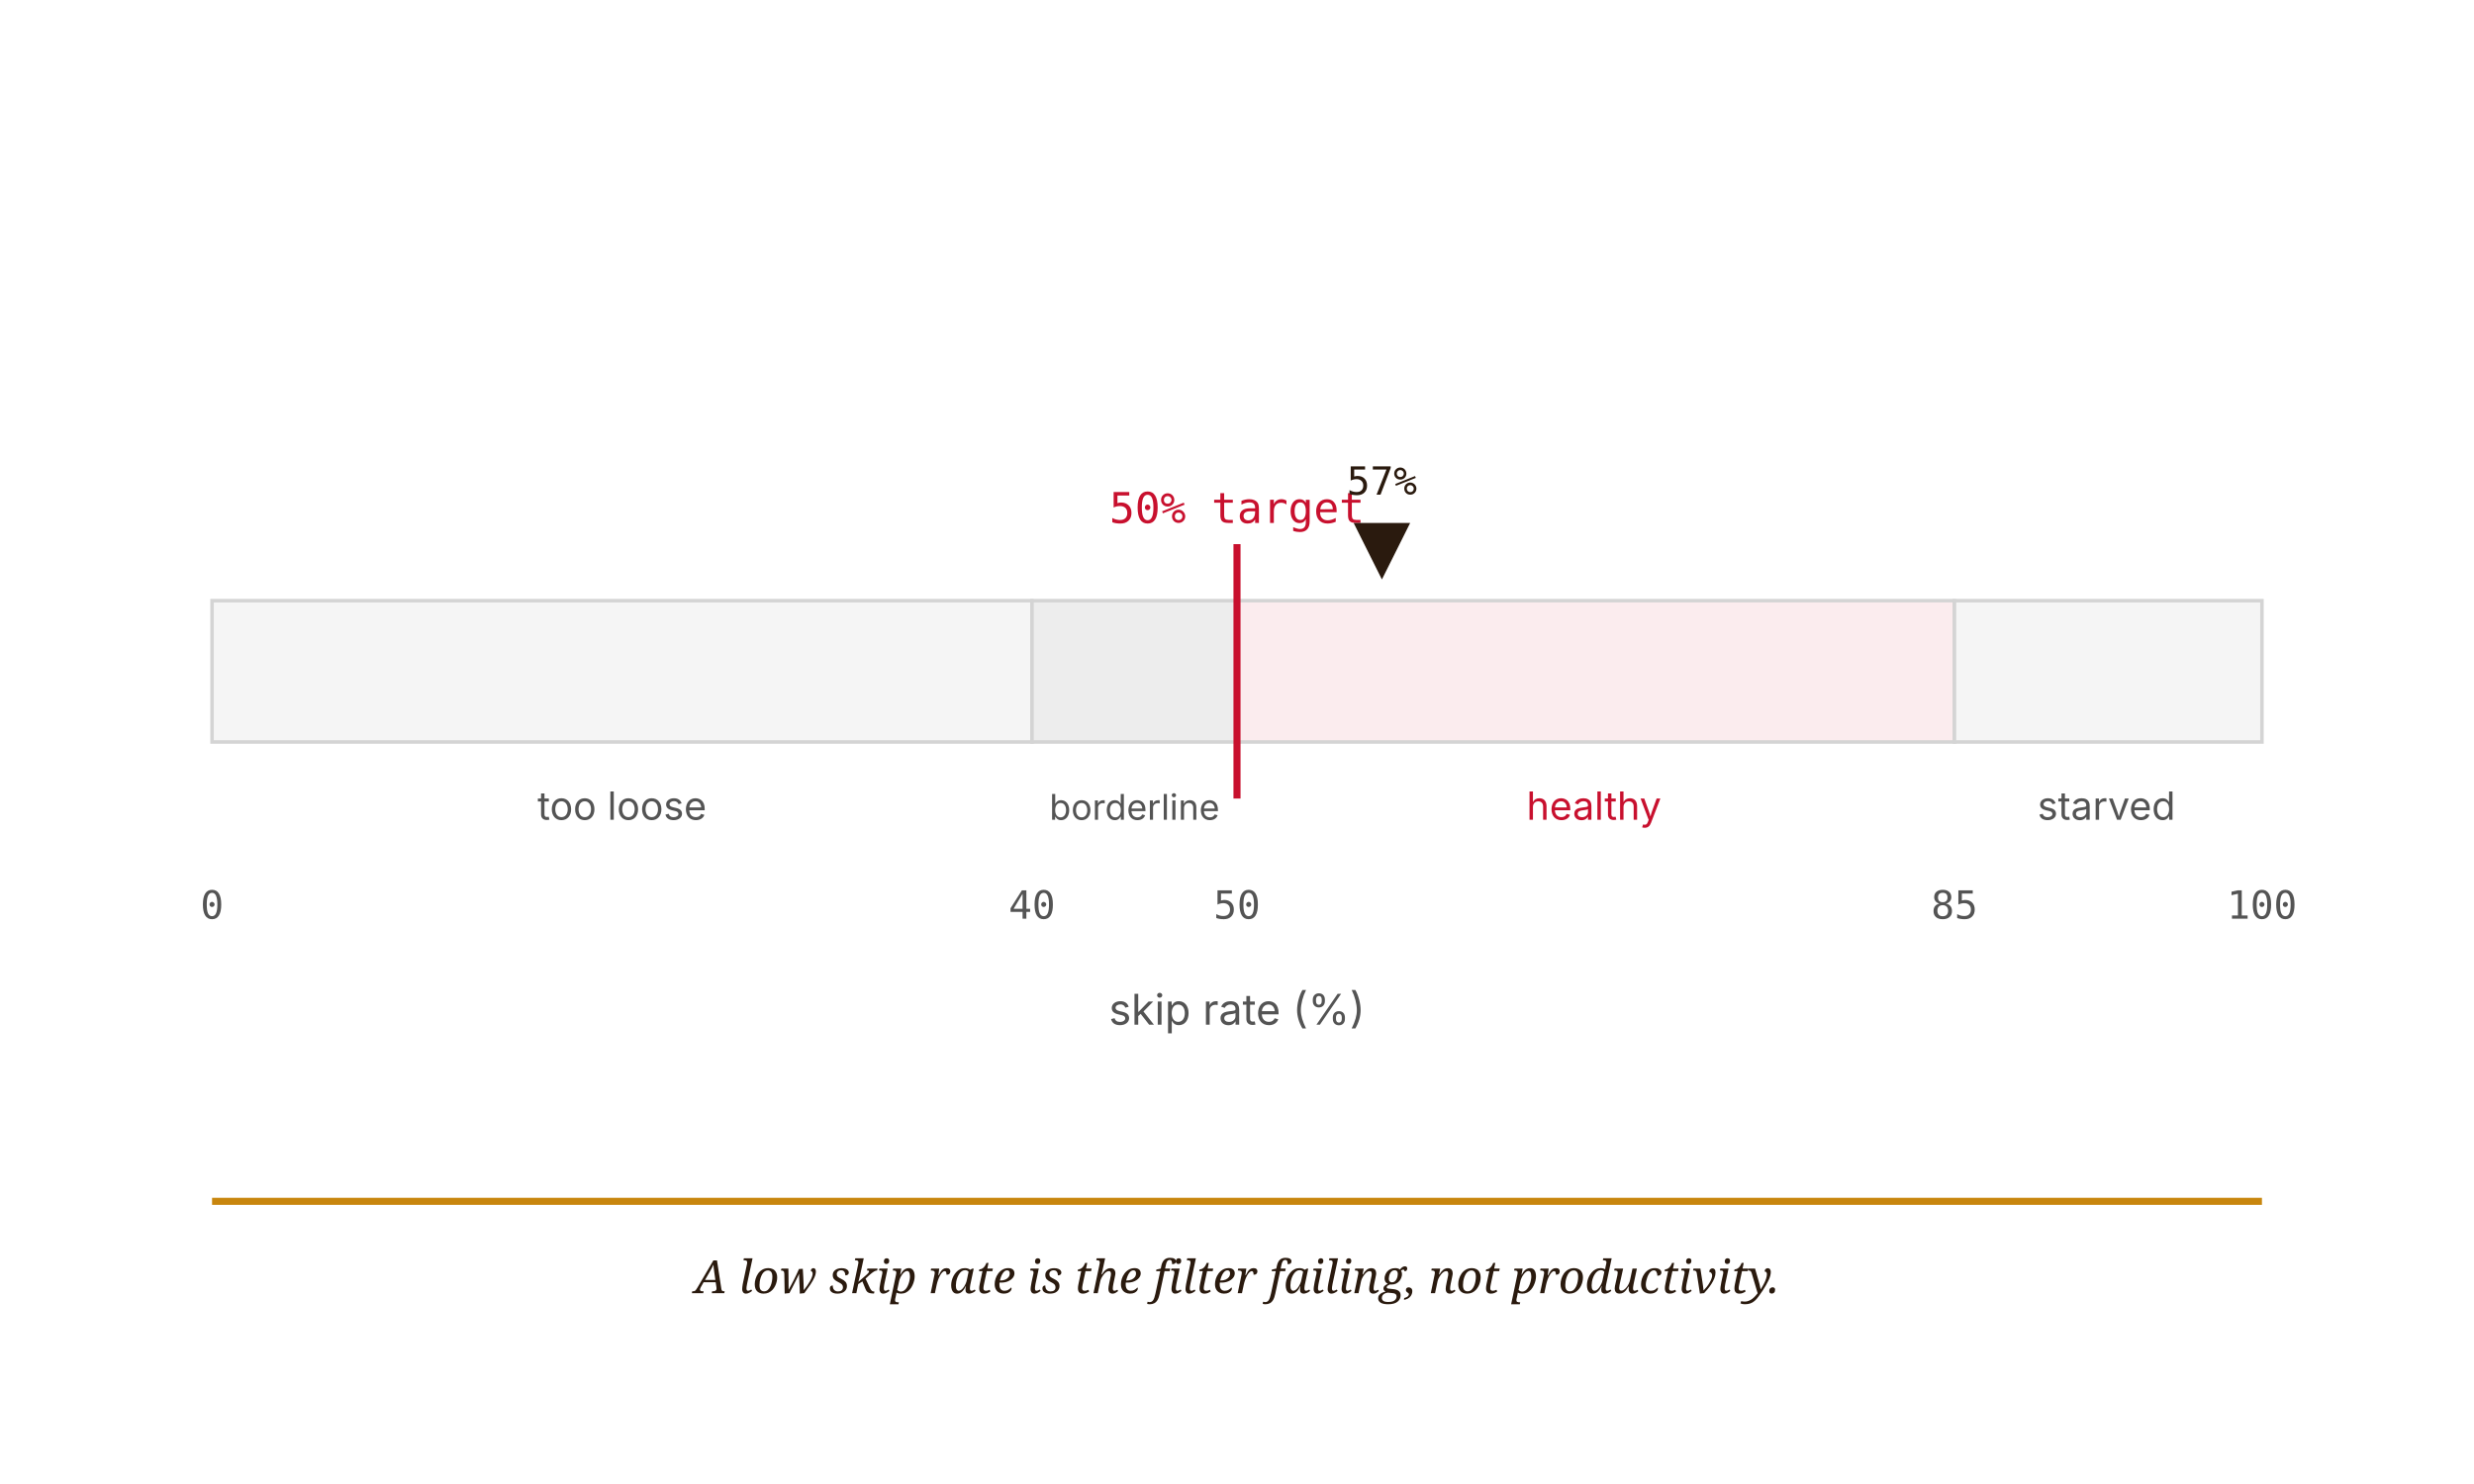
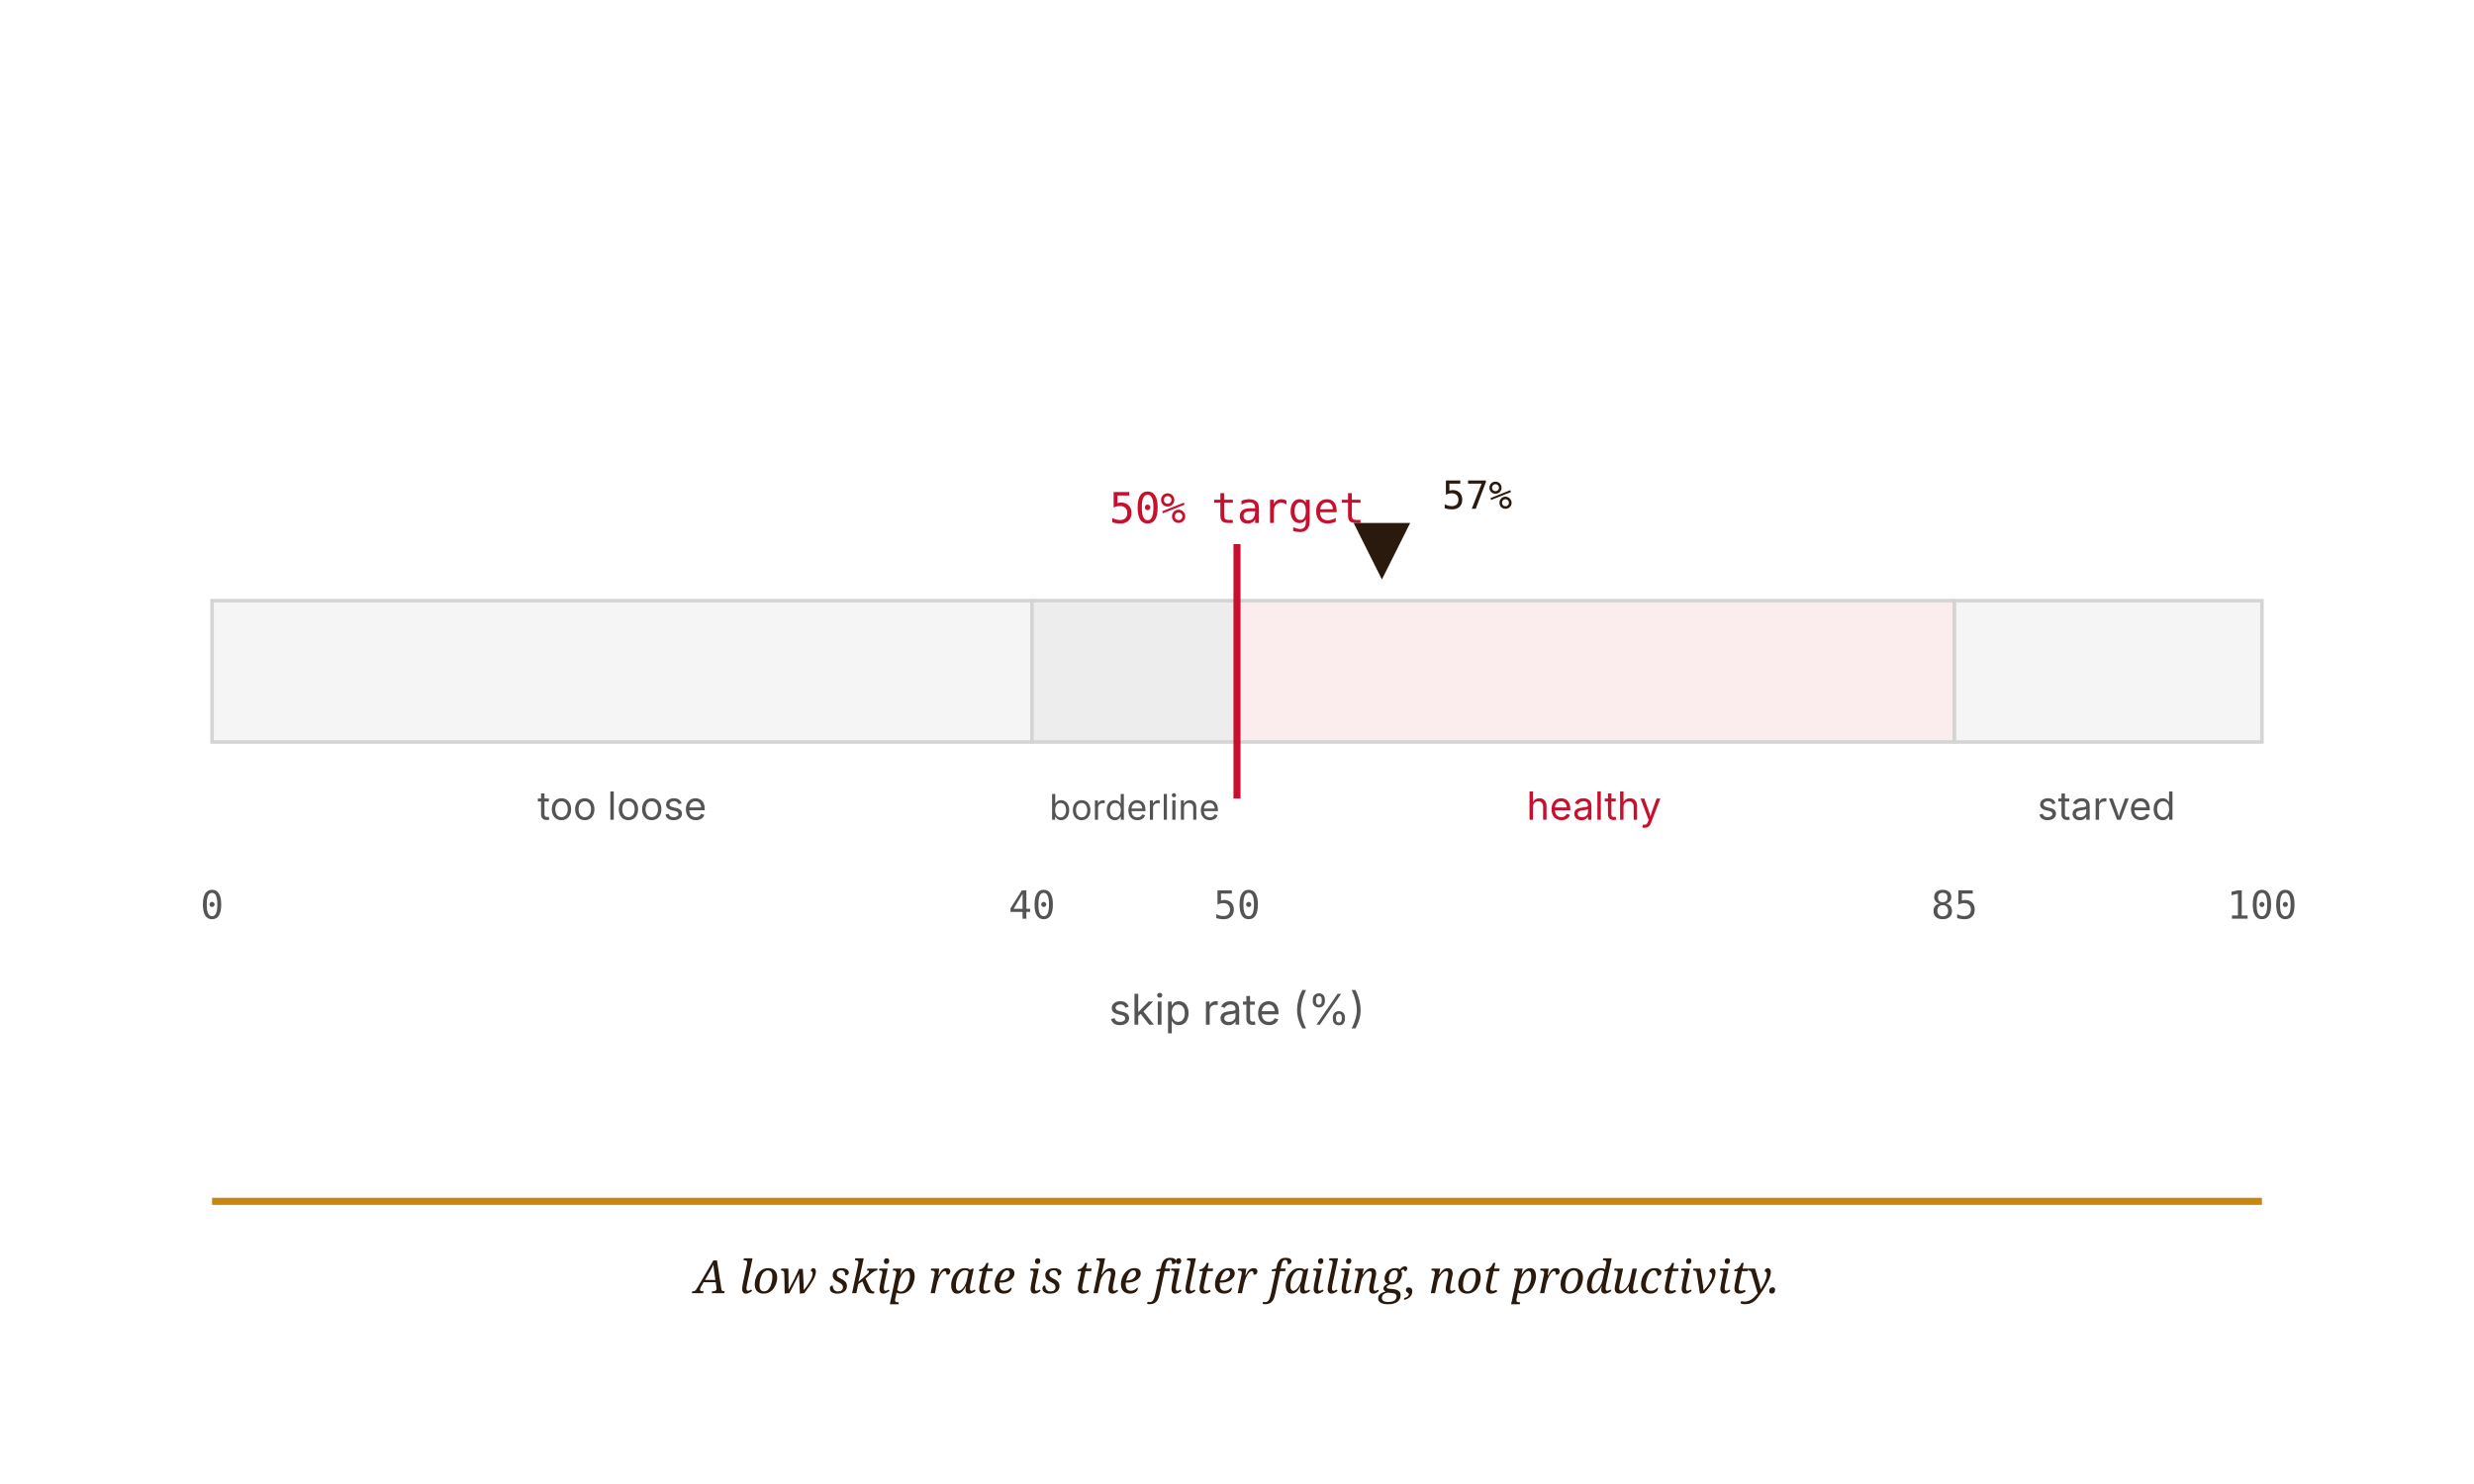
<svg xmlns="http://www.w3.org/2000/svg" viewBox="0 0 700 420" role="img" aria-labelledby="t1 d1" font-family="Inter, sans-serif">
  <rect width="700" height="420" fill="#FFFFFF" />
  <g transform="translate(60,170)">
    <rect x="0" y="0" width="232" height="40" fill="#F5F5F5" stroke="#D4D4D4" />
    <rect x="232" y="0" width="58" height="40" fill="#EDEDED" stroke="#D4D4D4" />
    <rect x="290" y="0" width="203" height="40" fill="#FBECEE" stroke="#D4D4D4" />
    <rect x="493" y="0" width="87" height="40" fill="#F5F5F5" stroke="#D4D4D4" />
    <line x1="290" y1="-16" x2="290" y2="56" stroke="#C8102E" stroke-width="2" />
    <text x="290" y="-22" text-anchor="middle" font-size="12" fill="#C8102E" font-family="JetBrains Mono, monospace">50% target</text>
    <polygon points="331,-6 323,-22 339,-22" fill="#2a1a0e" />
-     <text x="331" y="-30" text-anchor="middle" font-size="11" fill="#2a1a0e" font-family="JetBrains Mono, monospace">57%</text>
+     <text x="348" y="-26" text-anchor="start" font-size="11" fill="#2a1a0e" font-family="JetBrains Mono, monospace">57%</text>
    <text x="116" y="62" text-anchor="middle" font-size="11" fill="#545454">too loose</text>
    <text x="261" y="62" text-anchor="middle" font-size="10" fill="#545454">borderline</text>
    <text x="391" y="62" text-anchor="middle" font-size="11" fill="#C8102E">healthy</text>
    <text x="536" y="62" text-anchor="middle" font-size="11" fill="#545454">starved</text>
    <g font-family="JetBrains Mono, monospace" font-size="11" fill="#545454">
      <text x="0" y="90" text-anchor="middle">0</text>
      <text x="232" y="90" text-anchor="middle">40</text>
      <text x="290" y="90" text-anchor="middle">50</text>
      <text x="493" y="90" text-anchor="middle">85</text>
      <text x="580" y="90" text-anchor="middle">100</text>
    </g>
    <text x="290" y="120" text-anchor="middle" font-size="12" fill="#545454">skip rate (%)</text>
  </g>
  <line x1="60" y1="340" x2="640" y2="340" stroke="#C8860E" stroke-width="2" />
  <text x="350" y="366" text-anchor="middle" font-size="13" font-family="EB Garamond, Georgia, serif" font-style="italic" fill="#2a1a0e">A low skip rate is the filter failing, not productivity.</text>
</svg>
